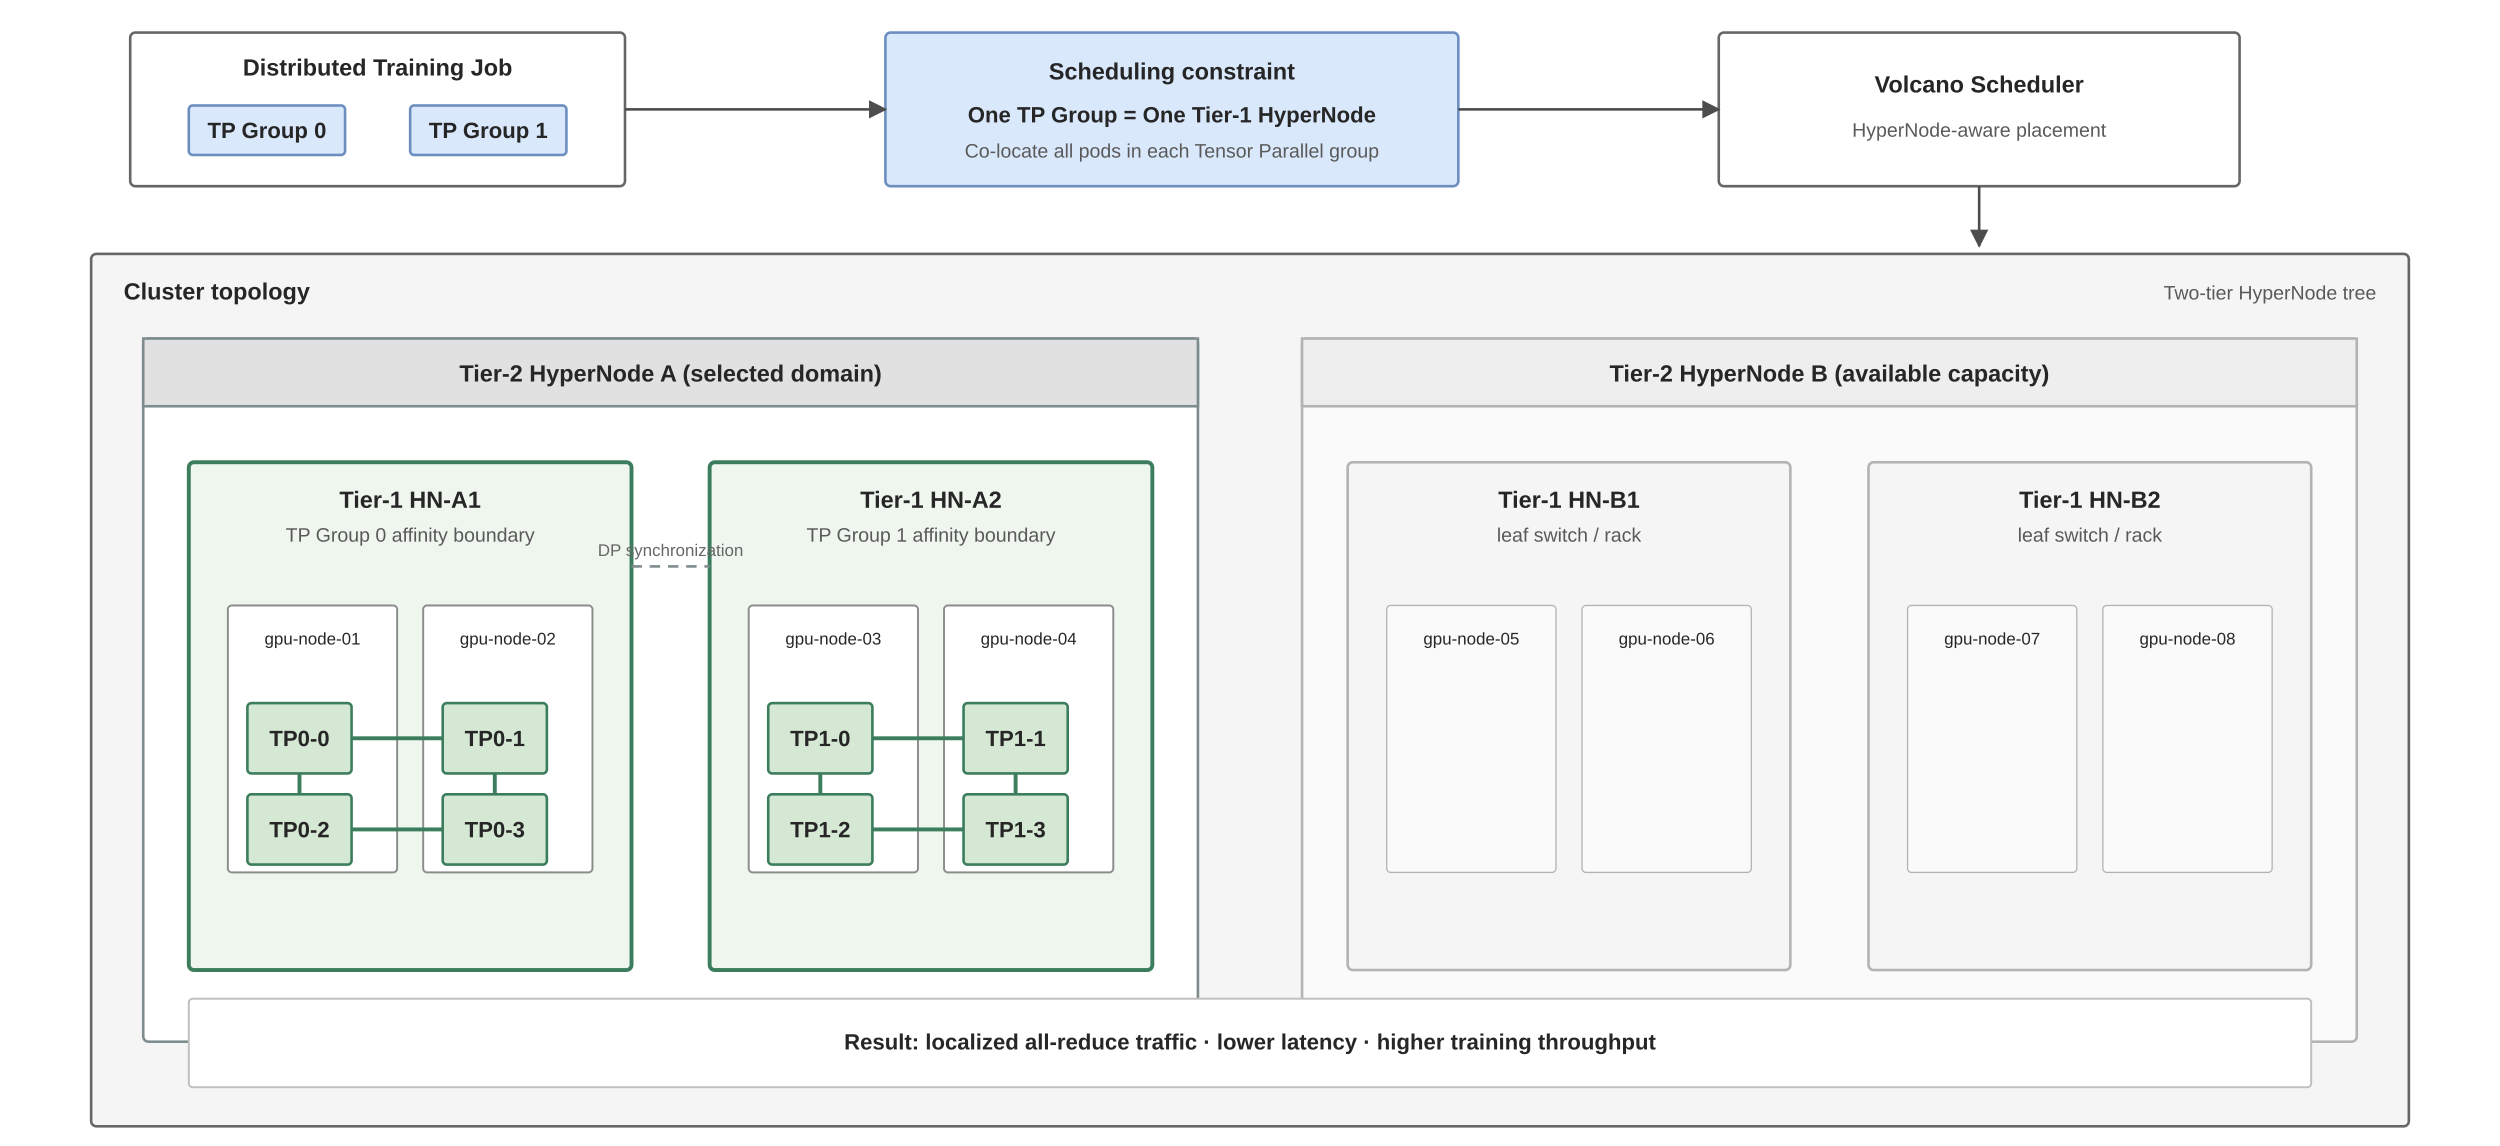
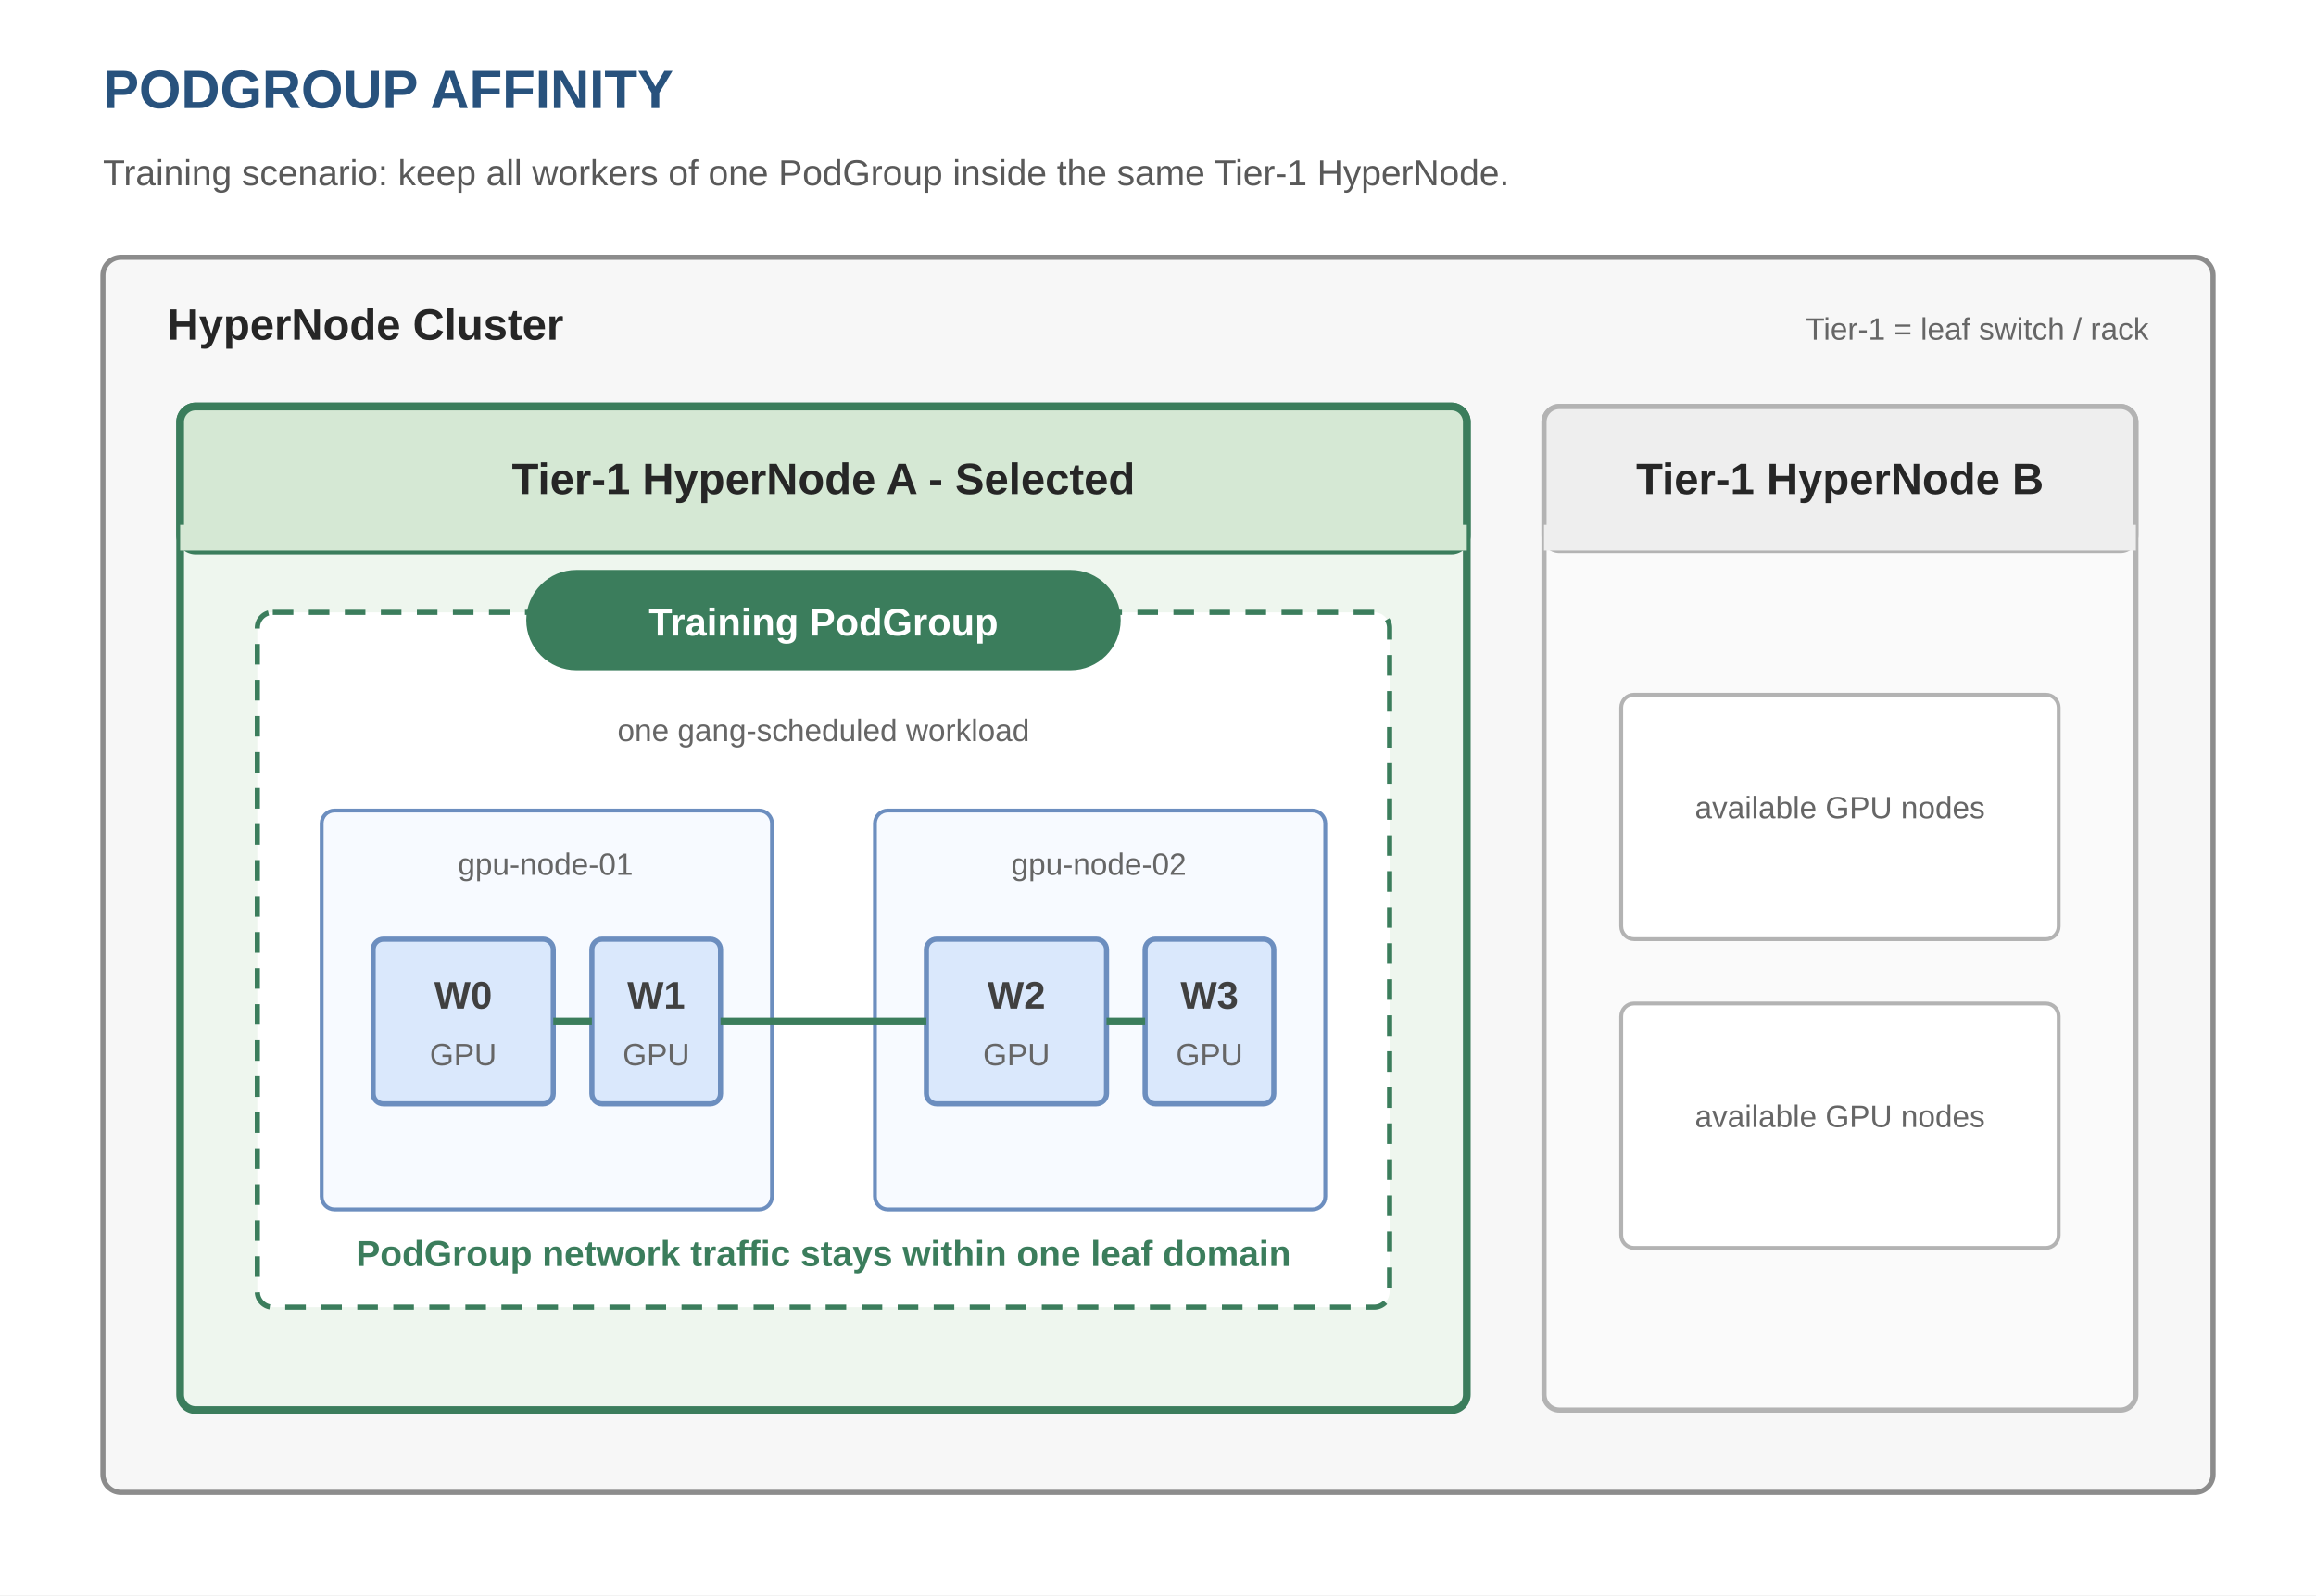
- <svg xmlns="http://www.w3.org/2000/svg" width="1920" height="880" viewBox="0 135 1920 880">
+ <svg xmlns="http://www.w3.org/2000/svg" width="900" height="620" viewBox="0 0 900 620">
  <defs>
-     <marker id="arrow" viewBox="0 0 10 10" refX="9" refY="5" markerWidth="7" markerHeight="7" orient="auto-start-reverse">
-       <path d="M0 0L10 5L0 10z" fill="#4d4d4d" />
-     </marker>
    <style>
-       text { font-family: Arial, "Noto Sans SC", sans-serif; fill: #262626; }
-       .title { font-size: 38px; font-weight: 700; }
-       .subtitle { font-size: 20px; fill: #595959; }
-       .section { font-size: 18px; font-weight: 700; }
-       .label { font-size: 17px; font-weight: 700; }
-       .small { font-size: 15px; fill: #595959; }
-       .tiny { font-size: 13px; fill: #666; }
-       .box { fill: #fff; stroke: #666; stroke-width: 2; }
-       .blue { fill: #dae8fc; stroke: #6c8ebf; stroke-width: 2; }
-       .gray { fill: #f5f5f5; stroke: #666; stroke-width: 2; }
-       .node { fill: #fff; stroke: #8c8c8c; stroke-width: 1.5; }
-       .edge { fill: none; stroke: #4d4d4d; stroke-width: 2; marker-end: url(#arrow); }
-       .aff { fill: none; stroke: #3b7d5c; stroke-width: 3; }
-       .dp { fill: none; stroke: #7f8c8d; stroke-width: 2; stroke-dasharray: 8 6; }
+       text{font-family:Arial,Helvetica,sans-serif}
+       .heading{font-size:21px;font-weight:700;fill:#28527d}
+       .section{font-size:17px;font-weight:700;fill:#262626}
+       .label{font-size:15px;font-weight:700;fill:#404040}
+       .small{font-size:14px;fill:#595959}
+       .tiny{font-size:12px;fill:#666666}
    </style>
  </defs>
-   <rect width="1920" height="1080" fill="#fff" />
-   <rect x="100" y="160" width="380" height="118" rx="4" class="box" />
-   <text x="290" y="193" class="section" text-anchor="middle">Distributed Training Job</text>
-   <rect x="145" y="216" width="120" height="38" rx="3" class="blue" />
-   <text x="205" y="241" class="label" text-anchor="middle">TP Group 0</text>
-   <rect x="315" y="216" width="120" height="38" rx="3" class="blue" />
-   <text x="375" y="241" class="label" text-anchor="middle">TP Group 1</text>
-   <rect x="680" y="160" width="440" height="118" rx="4" class="blue" />
-   <text x="900" y="196" class="section" text-anchor="middle">Scheduling constraint</text>
-   <text x="900" y="229" class="label" text-anchor="middle">One TP Group = One Tier-1 HyperNode</text>
-   <text x="900" y="256" class="small" text-anchor="middle">Co-locate all pods in each Tensor Parallel group</text>
-   <rect x="1320" y="160" width="400" height="118" rx="4" class="box" />
-   <text x="1520" y="206" class="section" text-anchor="middle">Volcano Scheduler</text>
-   <text x="1520" y="240" class="small" text-anchor="middle">HyperNode-aware placement</text>
-   <path d="M480 219H680" class="edge" />
-   <path d="M1120 219H1320" class="edge" />
-   <path d="M1520 278V324" class="edge" />
-   <rect x="70" y="330" width="1780" height="670" rx="4" class="gray" />
-   <text x="95" y="365" class="section">Cluster topology</text>
-   <text x="1825" y="365" class="small" text-anchor="end">Two-tier HyperNode tree</text>
-   <rect x="110" y="395" width="810" height="540" rx="4" fill="#fff" stroke="#7f8c8d" stroke-width="2" />
-   <rect x="1000" y="395" width="810" height="540" rx="4" fill="#fafafa" stroke="#b3b3b3" stroke-width="2" />
-   <rect x="110" y="395" width="810" height="52" fill="#e1e1e1" stroke="#7f8c8d" stroke-width="2" />
-   <rect x="1000" y="395" width="810" height="52" fill="#eee" stroke="#b3b3b3" stroke-width="2" />
-   <text x="515" y="428" class="section" text-anchor="middle">Tier-2 HyperNode A (selected domain)</text>
-   <text x="1405" y="428" class="section" text-anchor="middle" fill="#737373">Tier-2 HyperNode B (available capacity)</text>
-   <g>
-     <rect x="145" y="490" width="340" height="390" rx="4" fill="#eef6ee" stroke="#3b7d5c" stroke-width="3" />
-     <rect x="545" y="490" width="340" height="390" rx="4" fill="#eef6ee" stroke="#3b7d5c" stroke-width="3" />
-     <rect x="1035" y="490" width="340" height="390" rx="4" fill="#f5f5f5" stroke="#b3b3b3" stroke-width="2" />
-     <rect x="1435" y="490" width="340" height="390" rx="4" fill="#f5f5f5" stroke="#b3b3b3" stroke-width="2" />
-     <text x="315" y="525" class="section" text-anchor="middle">Tier-1 HN-A1</text>
-     <text x="715" y="525" class="section" text-anchor="middle">Tier-1 HN-A2</text>
-     <text x="1205" y="525" class="section" text-anchor="middle" fill="#737373">Tier-1 HN-B1</text>
-     <text x="1605" y="525" class="section" text-anchor="middle" fill="#737373">Tier-1 HN-B2</text>
-     <text x="315" y="551" class="small" text-anchor="middle">TP Group 0 affinity boundary</text>
-     <text x="715" y="551" class="small" text-anchor="middle">TP Group 1 affinity boundary</text>
-     <text x="1205" y="551" class="small" text-anchor="middle">leaf switch / rack</text>
-     <text x="1605" y="551" class="small" text-anchor="middle">leaf switch / rack</text>
-   </g>
-   <g>
-     <rect x="175" y="600" width="130" height="205" rx="3" class="node" />
-     <rect x="325" y="600" width="130" height="205" rx="3" class="node" />
-     <rect x="575" y="600" width="130" height="205" rx="3" class="node" />
-     <rect x="725" y="600" width="130" height="205" rx="3" class="node" />
-     <rect x="1065" y="600" width="130" height="205" rx="3" fill="#fafafa" stroke="#b3b3b3" />
-     <rect x="1215" y="600" width="130" height="205" rx="3" fill="#fafafa" stroke="#b3b3b3" />
-     <rect x="1465" y="600" width="130" height="205" rx="3" fill="#fafafa" stroke="#b3b3b3" />
-     <rect x="1615" y="600" width="130" height="205" rx="3" fill="#fafafa" stroke="#b3b3b3" />
-   </g>
-   <g class="tiny" text-anchor="middle">
-     <text x="240" y="630">gpu-node-01</text>
-     <text x="390" y="630">gpu-node-02</text>
-     <text x="640" y="630">gpu-node-03</text>
-     <text x="790" y="630">gpu-node-04</text>
-     <text x="1130" y="630">gpu-node-05</text>
-     <text x="1280" y="630">gpu-node-06</text>
-     <text x="1530" y="630">gpu-node-07</text>
-     <text x="1680" y="630">gpu-node-08</text>
-   </g>
-   <g>
-     <rect x="190" y="675" width="80" height="54" rx="3" fill="#d5e8d4" stroke="#3b7d5c" stroke-width="2" />
-     <rect x="340" y="675" width="80" height="54" rx="3" fill="#d5e8d4" stroke="#3b7d5c" stroke-width="2" />
-     <rect x="190" y="745" width="80" height="54" rx="3" fill="#d5e8d4" stroke="#3b7d5c" stroke-width="2" />
-     <rect x="340" y="745" width="80" height="54" rx="3" fill="#d5e8d4" stroke="#3b7d5c" stroke-width="2" />
-     <text x="230" y="708" class="label" text-anchor="middle">TP0-0</text>
-     <text x="380" y="708" class="label" text-anchor="middle">TP0-1</text>
-     <text x="230" y="778" class="label" text-anchor="middle">TP0-2</text>
-     <text x="380" y="778" class="label" text-anchor="middle">TP0-3</text>
-     <rect x="590" y="675" width="80" height="54" rx="3" fill="#d5e8d4" stroke="#3b7d5c" stroke-width="2" />
-     <rect x="740" y="675" width="80" height="54" rx="3" fill="#d5e8d4" stroke="#3b7d5c" stroke-width="2" />
-     <rect x="590" y="745" width="80" height="54" rx="3" fill="#d5e8d4" stroke="#3b7d5c" stroke-width="2" />
-     <rect x="740" y="745" width="80" height="54" rx="3" fill="#d5e8d4" stroke="#3b7d5c" stroke-width="2" />
-     <text x="630" y="708" class="label" text-anchor="middle">TP1-0</text>
-     <text x="780" y="708" class="label" text-anchor="middle">TP1-1</text>
-     <text x="630" y="778" class="label" text-anchor="middle">TP1-2</text>
-     <text x="780" y="778" class="label" text-anchor="middle">TP1-3</text>
-   </g>
-   <path d="M270 702H340M270 772H340M230 729V745M380 729V745" class="aff" />
-   <path d="M670 702H740M670 772H740M630 729V745M780 729V745" class="aff" />
-   <path d="M485 570H545" class="dp" />
-   <text x="515" y="562" class="tiny" text-anchor="middle">DP synchronization</text>
-   <rect x="145" y="902" width="1630" height="68" rx="3" fill="#fff" stroke="#bfbfbf" stroke-width="1.5" />
-   <text x="960" y="941" class="label" text-anchor="middle">Result: localized all-reduce traffic · lower latency · higher training throughput</text>
+   <rect width="900" height="620" fill="#ffffff" />
+   <text x="40" y="42" class="heading">PODGROUP AFFINITY</text>
+   <text x="40" y="72" class="small">Training scenario: keep all workers of one PodGroup inside the same Tier-1 HyperNode.</text>
+   <rect x="40" y="100" width="820" height="480" rx="7" fill="#f7f7f7" stroke="#8c8c8c" stroke-width="2" />
+   <text x="65" y="132" class="section">HyperNode Cluster</text>
+   <text x="835" y="132" class="tiny" text-anchor="end">Tier-1 = leaf switch / rack</text>
+   <rect x="70" y="158" width="500" height="390" rx="6" fill="#eef6ee" stroke="#3b7d5c" stroke-width="3" />
+   <rect x="70" y="158" width="500" height="56" rx="6" fill="#d5e8d4" stroke="#3b7d5c" stroke-width="3" />
+   <rect x="70" y="204" width="500" height="10" fill="#d5e8d4" />
+   <text x="320" y="192" class="section" text-anchor="middle">Tier-1 HyperNode A - Selected</text>
+   <rect x="100" y="238" width="440" height="270" rx="6" fill="#ffffff" stroke="#3b7d5c" stroke-width="2" stroke-dasharray="8 6" />
+   <rect x="205" y="222" width="230" height="38" rx="19" fill="#3b7d5c" stroke="#3b7d5c" />
+   <text x="320" y="247" font-size="15" font-weight="700" fill="#ffffff" text-anchor="middle">Training PodGroup</text>
+   <text x="320" y="288" class="tiny" text-anchor="middle">one gang-scheduled workload</text>
+   <rect x="125" y="315" width="175" height="155" rx="5" fill="#f7faff" stroke="#6c8ebf" stroke-width="1.5" />
+   <rect x="340" y="315" width="175" height="155" rx="5" fill="#f7faff" stroke="#6c8ebf" stroke-width="1.5" />
+   <text x="212" y="340" class="tiny" text-anchor="middle">gpu-node-01</text>
+   <text x="427" y="340" class="tiny" text-anchor="middle">gpu-node-02</text>
+   <rect x="145" y="365" width="70" height="64" rx="4" fill="#dae8fc" stroke="#6c8ebf" stroke-width="2" />
+   <rect x="230" y="365" width="50" height="64" rx="4" fill="#dae8fc" stroke="#6c8ebf" stroke-width="2" />
+   <rect x="360" y="365" width="70" height="64" rx="4" fill="#dae8fc" stroke="#6c8ebf" stroke-width="2" />
+   <rect x="445" y="365" width="50" height="64" rx="4" fill="#dae8fc" stroke="#6c8ebf" stroke-width="2" />
+   <text x="180" y="392" class="label" text-anchor="middle">W0</text>
+   <text x="180" y="414" class="tiny" text-anchor="middle">GPU</text>
+   <text x="255" y="392" class="label" text-anchor="middle">W1</text>
+   <text x="255" y="414" class="tiny" text-anchor="middle">GPU</text>
+   <text x="395" y="392" class="label" text-anchor="middle">W2</text>
+   <text x="395" y="414" class="tiny" text-anchor="middle">GPU</text>
+   <text x="470" y="392" class="label" text-anchor="middle">W3</text>
+   <text x="470" y="414" class="tiny" text-anchor="middle">GPU</text>
+   <path d="M215 397H230M280 397H360M430 397H445" fill="none" stroke="#3b7d5c" stroke-width="3" />
+   <text x="320" y="492" font-size="14" font-weight="700" fill="#3b7d5c" text-anchor="middle">PodGroup network traffic stays within one leaf domain</text>
+   <rect x="600" y="158" width="230" height="390" rx="6" fill="#fafafa" stroke="#b3b3b3" stroke-width="2" />
+   <rect x="600" y="158" width="230" height="56" rx="6" fill="#eeeeee" stroke="#b3b3b3" stroke-width="2" />
+   <rect x="600" y="204" width="230" height="10" fill="#eeeeee" />
+   <text x="715" y="192" class="section" text-anchor="middle" fill="#666666">Tier-1 HyperNode B</text>
+   <rect x="630" y="270" width="170" height="95" rx="5" fill="#ffffff" stroke="#b3b3b3" stroke-width="1.5" />
+   <rect x="630" y="390" width="170" height="95" rx="5" fill="#ffffff" stroke="#b3b3b3" stroke-width="1.5" />
+   <text x="715" y="318" class="tiny" text-anchor="middle">available GPU nodes</text>
+   <text x="715" y="438" class="tiny" text-anchor="middle">available GPU nodes</text>
</svg>
